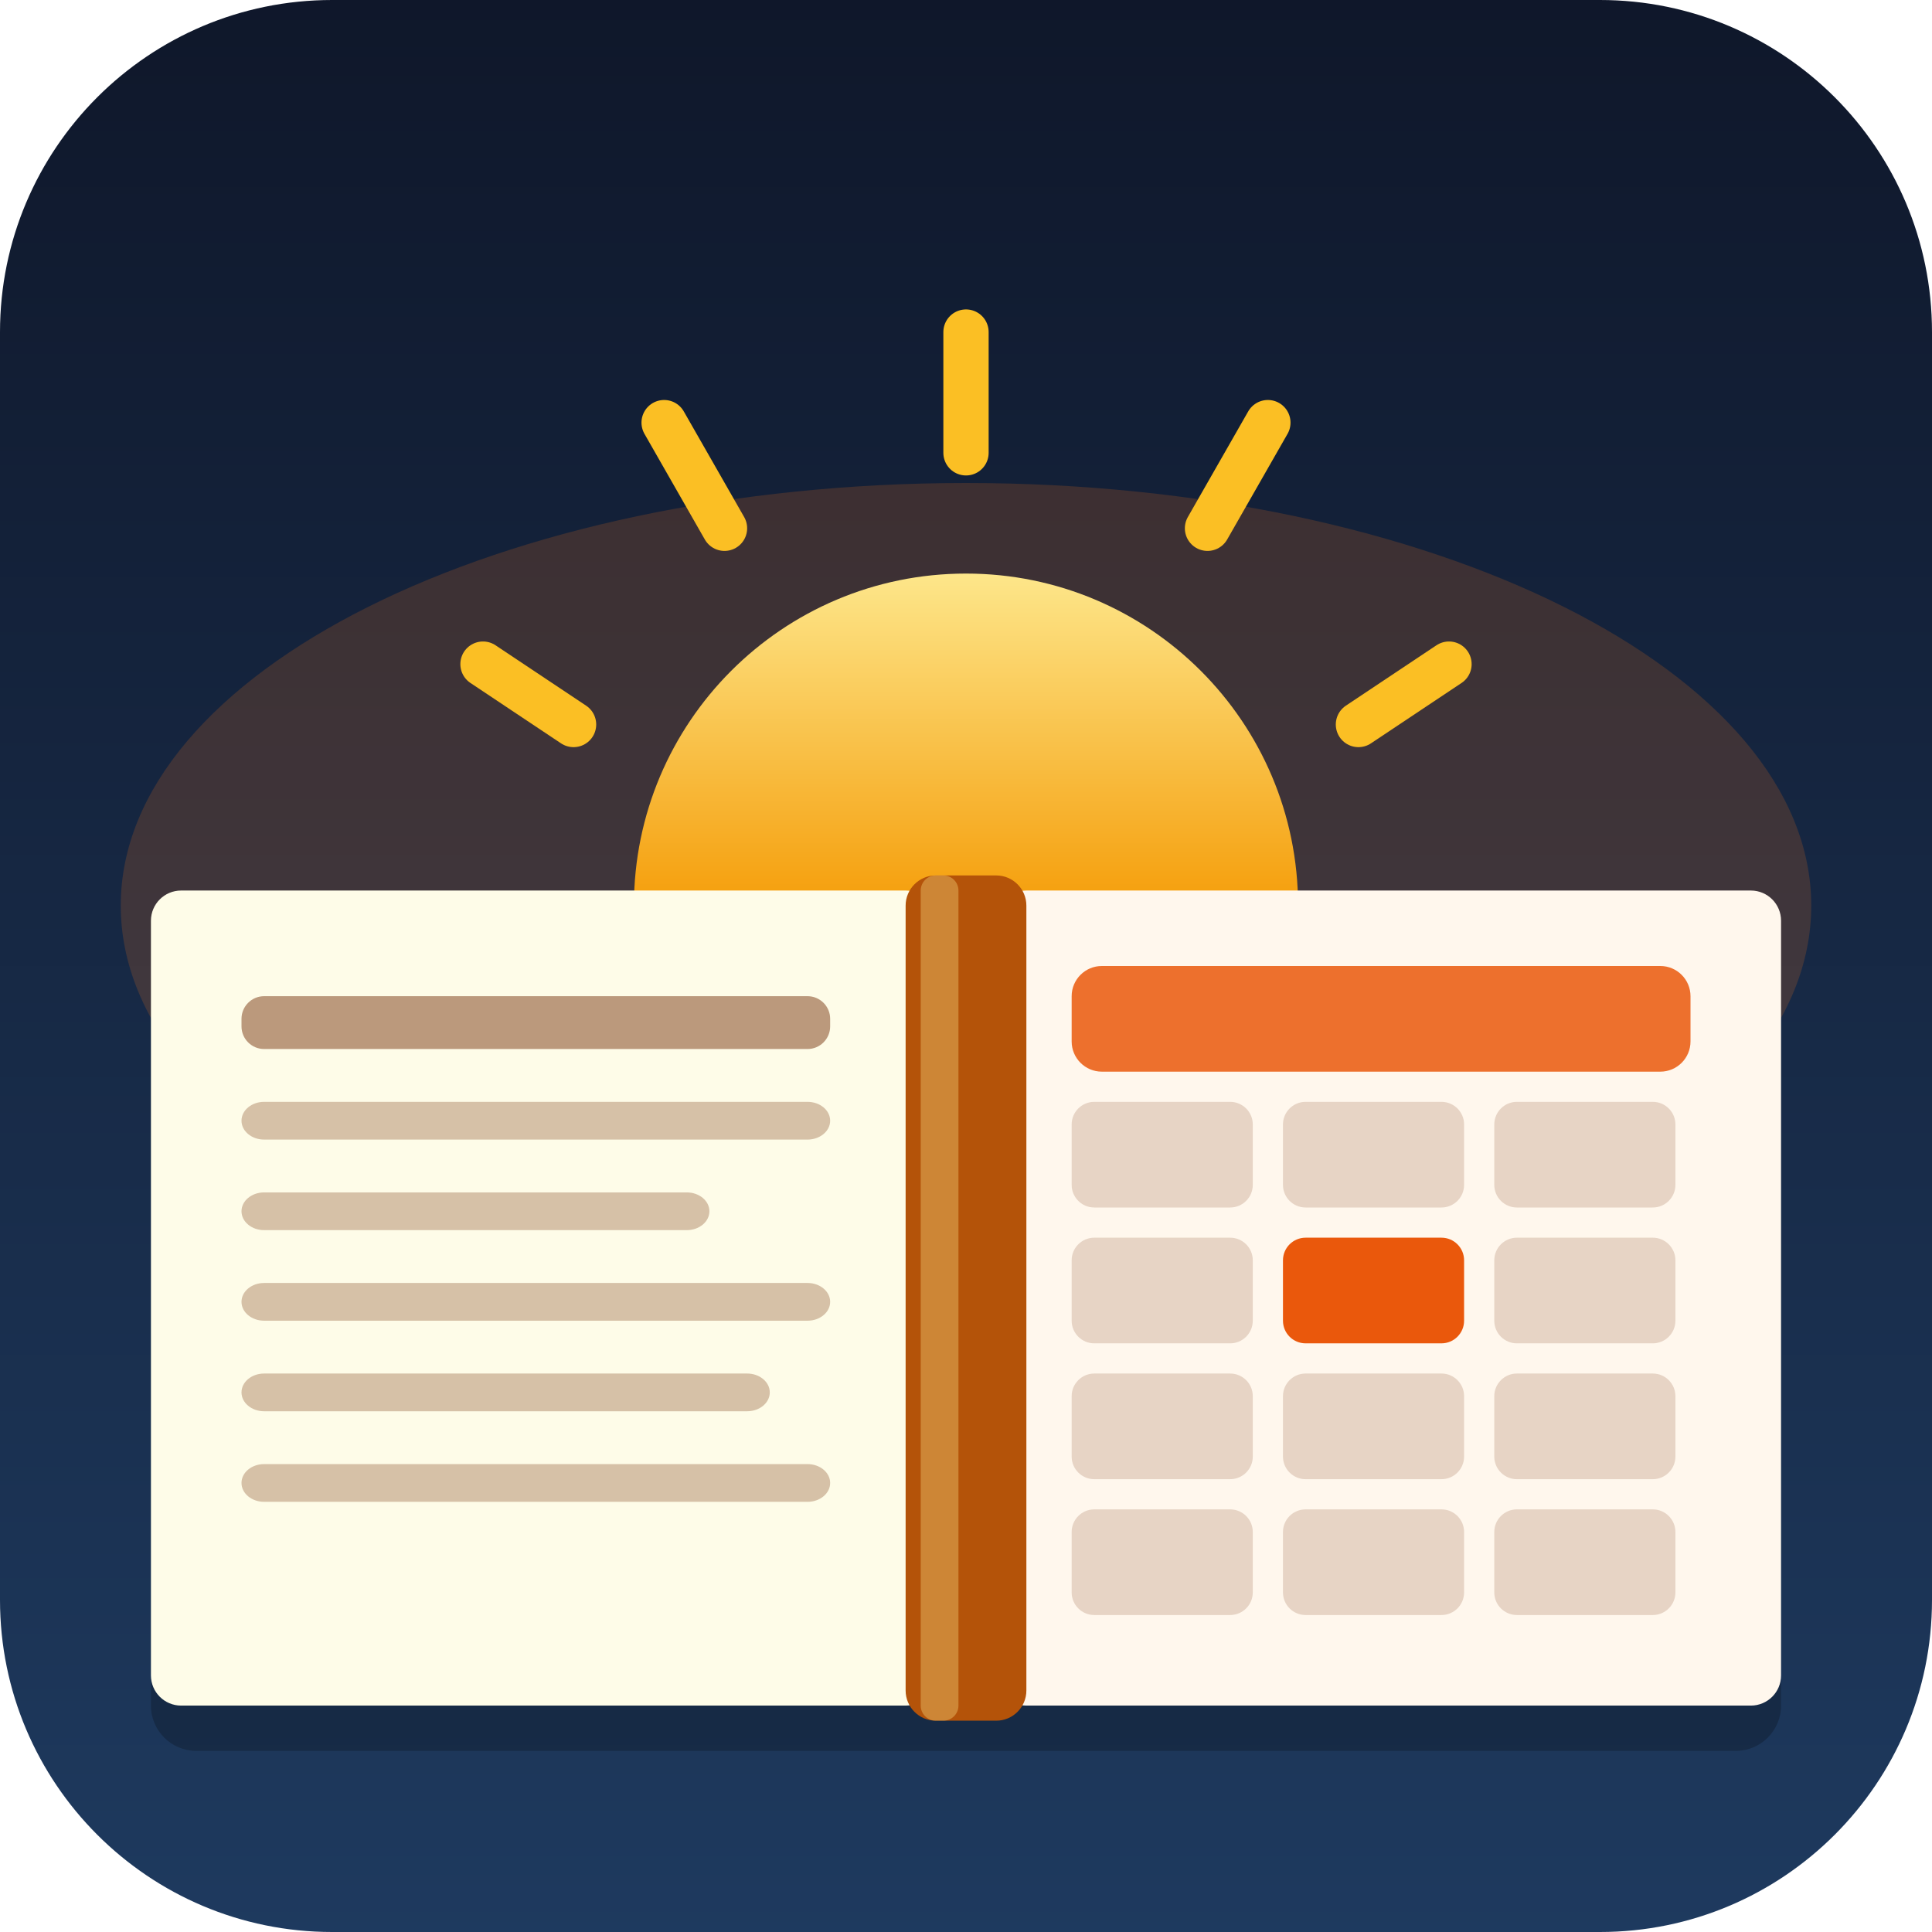
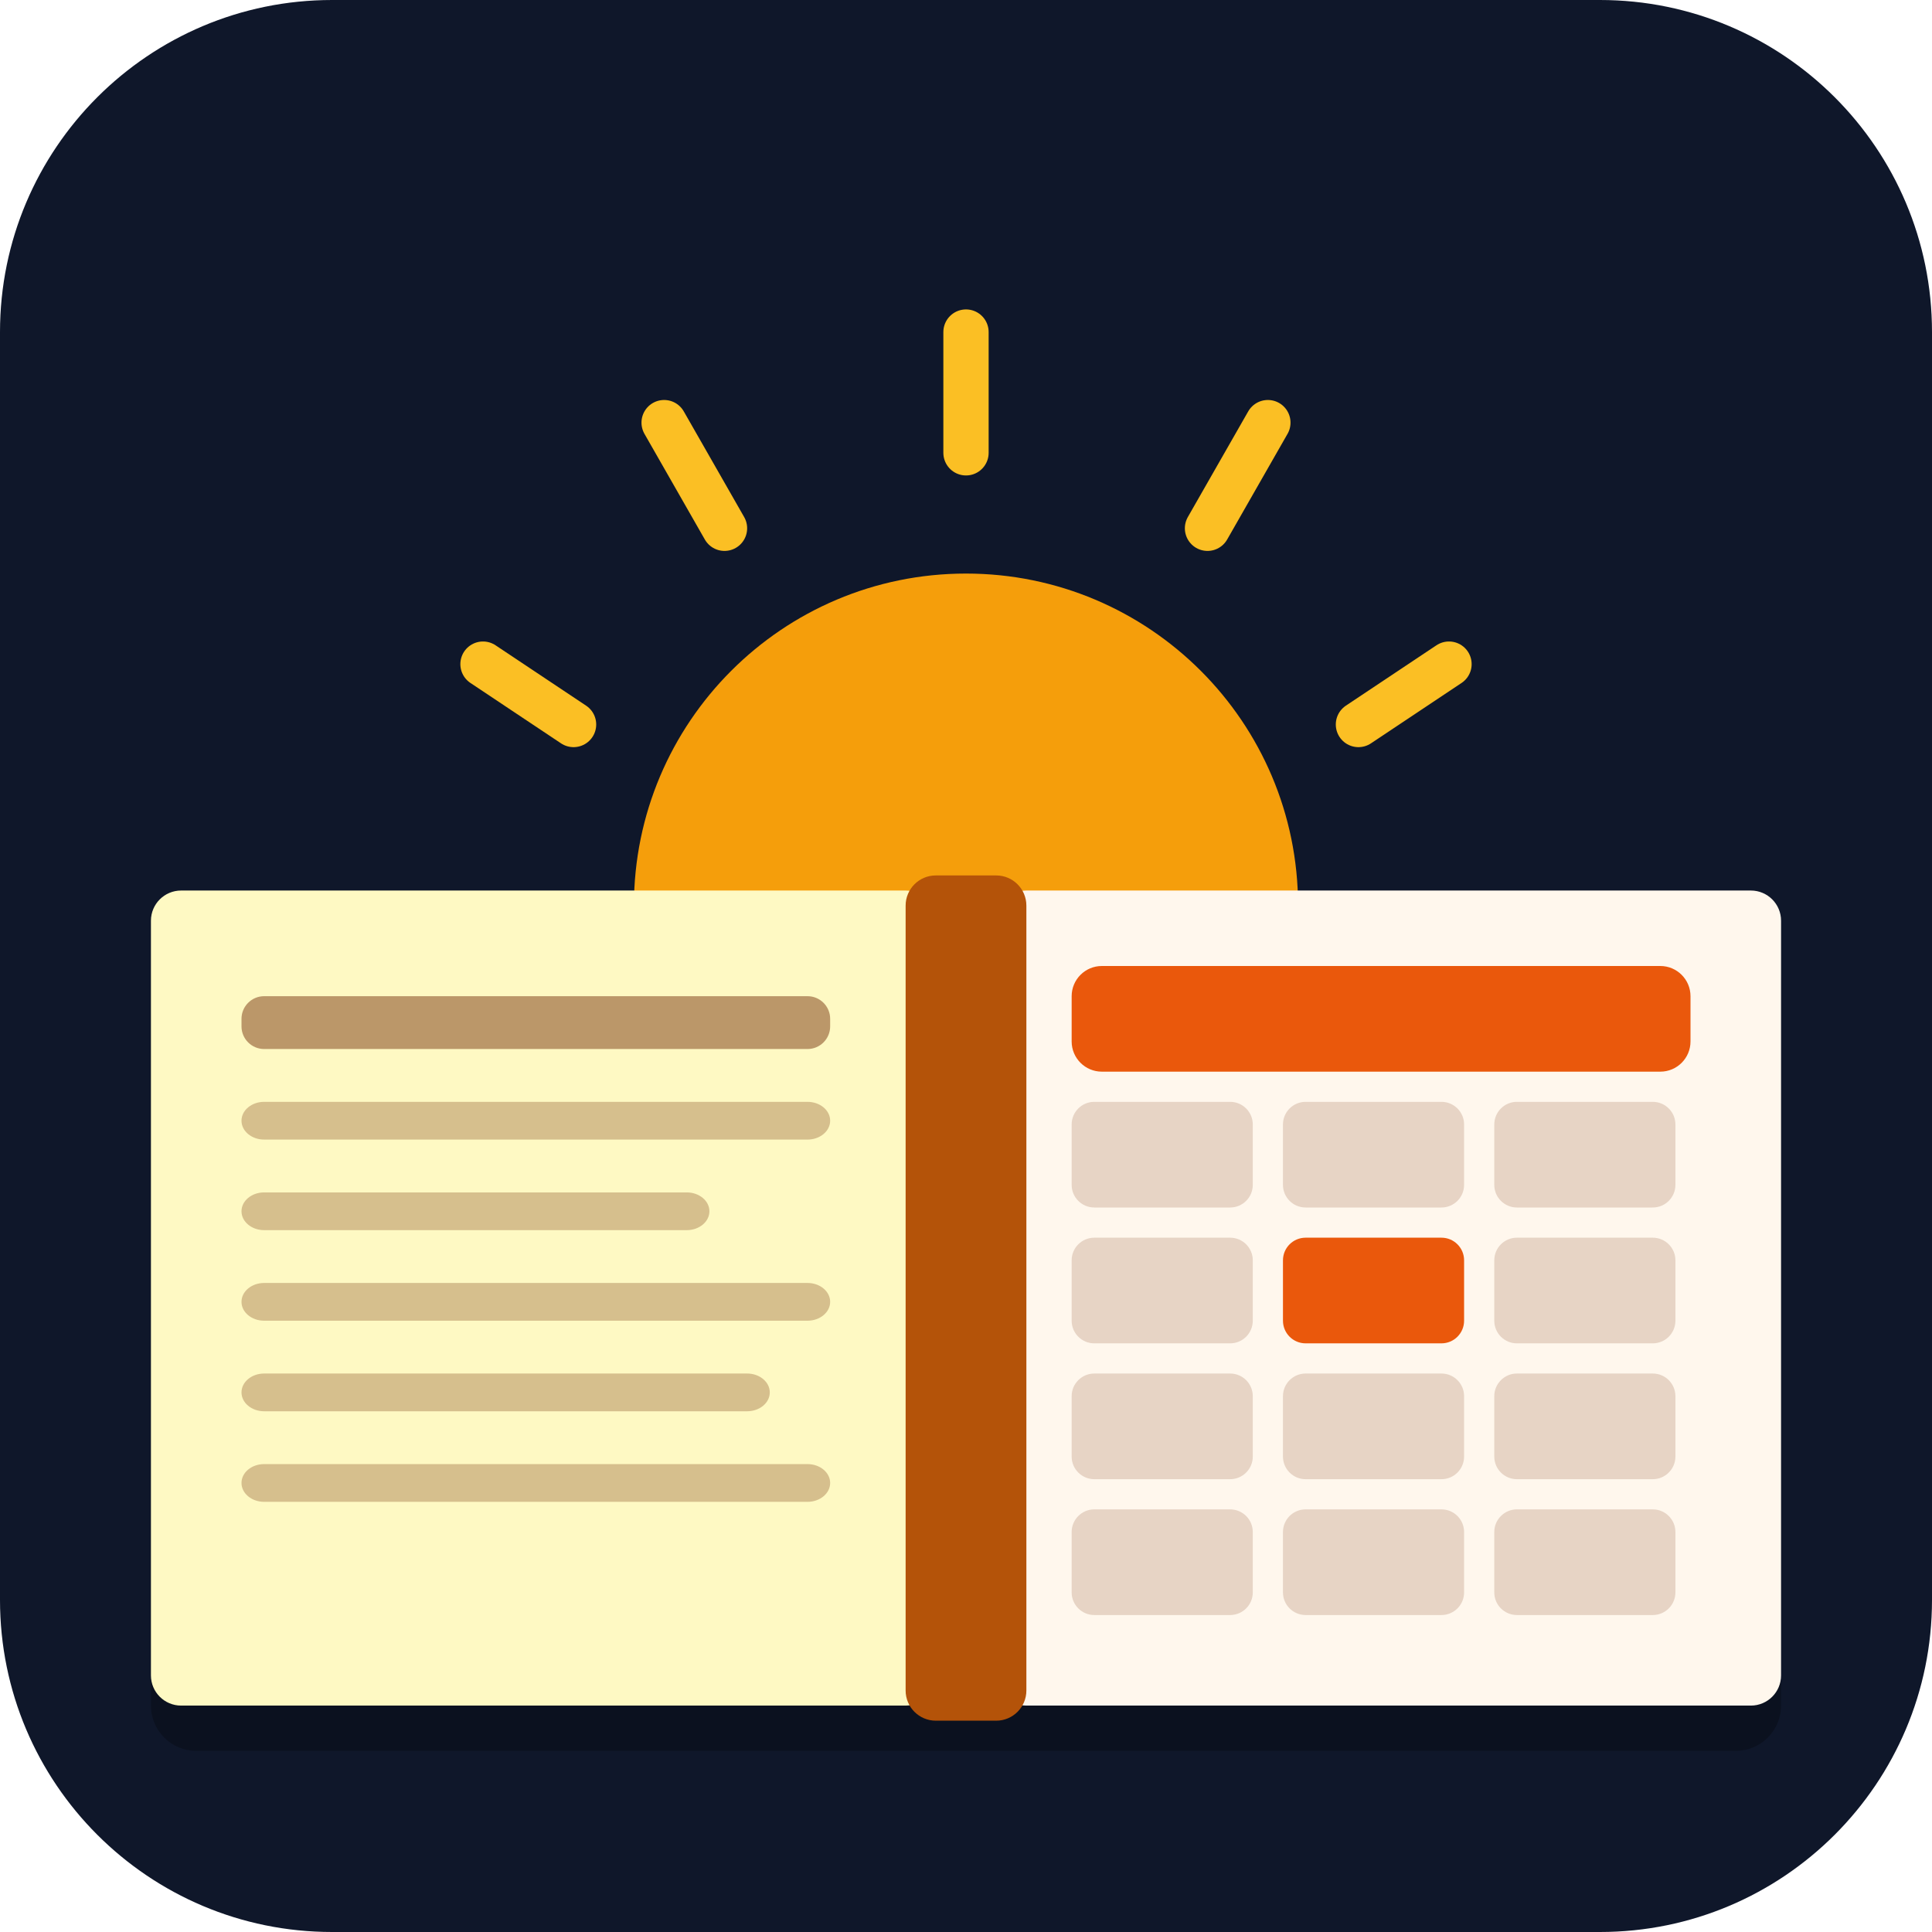
<svg xmlns="http://www.w3.org/2000/svg" viewBox="0 0 128 128">
-   <defs>
-     <linearGradient id="bg" x1="0" y1="0" x2="0" y2="1">
-       <stop offset="0%" stop-color="#0f172a" />
-       <stop offset="100%" stop-color="#1e3a5f" />
-     </linearGradient>
-     <linearGradient id="sun-grad" x1="0" y1="0" x2="0" y2="1">
-       <stop offset="0%" stop-color="#fde68a" />
-       <stop offset="100%" stop-color="#f59e0b" />
-     </linearGradient>
-   </defs>
-   <rect width="128" height="128" rx="22" fill="url(#bg)" />
-   <ellipse cx="64" cy="60" rx="56" ry="28" fill="#f97316" opacity="0.18" />
+   <rect width="128" height="128" rx="22" fill="#0f172a" />
  <g stroke="#fbbf24" stroke-linecap="round" stroke-width="3">
    <line x1="64" y1="30" x2="64" y2="22" />
    <line x1="80" y1="35" x2="84" y2="28" />
    <line x1="48" y1="35" x2="44" y2="28" />
    <line x1="90" y1="48" x2="96" y2="44" />
    <line x1="38" y1="48" x2="32" y2="44" />
  </g>
-   <path d="M 42 60 A 22 22 0 0 1 86 60 Z" fill="url(#sun-grad)" />
-   <rect x="10" y="62" width="108" height="54" rx="3" fill="#000" opacity="0.22" />
-   <rect x="10" y="59" width="52" height="54" rx="2" fill="#fefce8" />
+   <path d="M 42 60 A 22 22 0 0 1 86 60 Z" fill="#f59e0b" />
+   <rect x="10" y="62" width="108" height="54" rx="3" fill="#000000" opacity="0.25" />
+   <rect x="10" y="59" width="52" height="54" rx="2" fill="#fef9c3" />
  <rect x="66" y="59" width="52" height="54" rx="2" fill="#fff7ed" />
  <rect x="60" y="58" width="8" height="56" rx="2" fill="#b45309" />
-   <rect x="61" y="58" width="2.5" height="56" rx="1" fill="#fde68a" opacity="0.35" />
  <rect x="16" y="66" width="39" height="3.5" rx="1.5" fill="#78350f" opacity="0.5" />
  <rect x="16" y="73" width="39" height="2.5" rx="1.5" fill="#78350f" opacity="0.3" />
  <rect x="16" y="79" width="31" height="2.5" rx="1.5" fill="#78350f" opacity="0.3" />
  <rect x="16" y="85" width="39" height="2.5" rx="1.5" fill="#78350f" opacity="0.3" />
  <rect x="16" y="91" width="35" height="2.5" rx="1.5" fill="#78350f" opacity="0.3" />
  <rect x="16" y="97" width="39" height="2.5" rx="1.5" fill="#78350f" opacity="0.3" />
-   <rect x="71" y="64" width="41" height="7" rx="2" fill="#ea580c" opacity="0.85" />
+   <rect x="71" y="64" width="41" height="7" rx="2" fill="#ea580c" />
  <rect x="71" y="73" width="12" height="7" rx="1.5" fill="#78350f" opacity="0.18" />
  <rect x="85" y="73" width="12" height="7" rx="1.5" fill="#78350f" opacity="0.18" />
  <rect x="99" y="73" width="12" height="7" rx="1.5" fill="#78350f" opacity="0.18" />
  <rect x="71" y="82" width="12" height="7" rx="1.5" fill="#78350f" opacity="0.18" />
  <rect x="85" y="82" width="12" height="7" rx="1.5" fill="#ea580c" />
  <rect x="99" y="82" width="12" height="7" rx="1.5" fill="#78350f" opacity="0.18" />
  <rect x="71" y="91" width="12" height="7" rx="1.5" fill="#78350f" opacity="0.18" />
  <rect x="85" y="91" width="12" height="7" rx="1.5" fill="#78350f" opacity="0.18" />
  <rect x="99" y="91" width="12" height="7" rx="1.5" fill="#78350f" opacity="0.18" />
  <rect x="71" y="100" width="12" height="7" rx="1.5" fill="#78350f" opacity="0.18" />
  <rect x="85" y="100" width="12" height="7" rx="1.5" fill="#78350f" opacity="0.18" />
  <rect x="99" y="100" width="12" height="7" rx="1.5" fill="#78350f" opacity="0.18" />
</svg>
